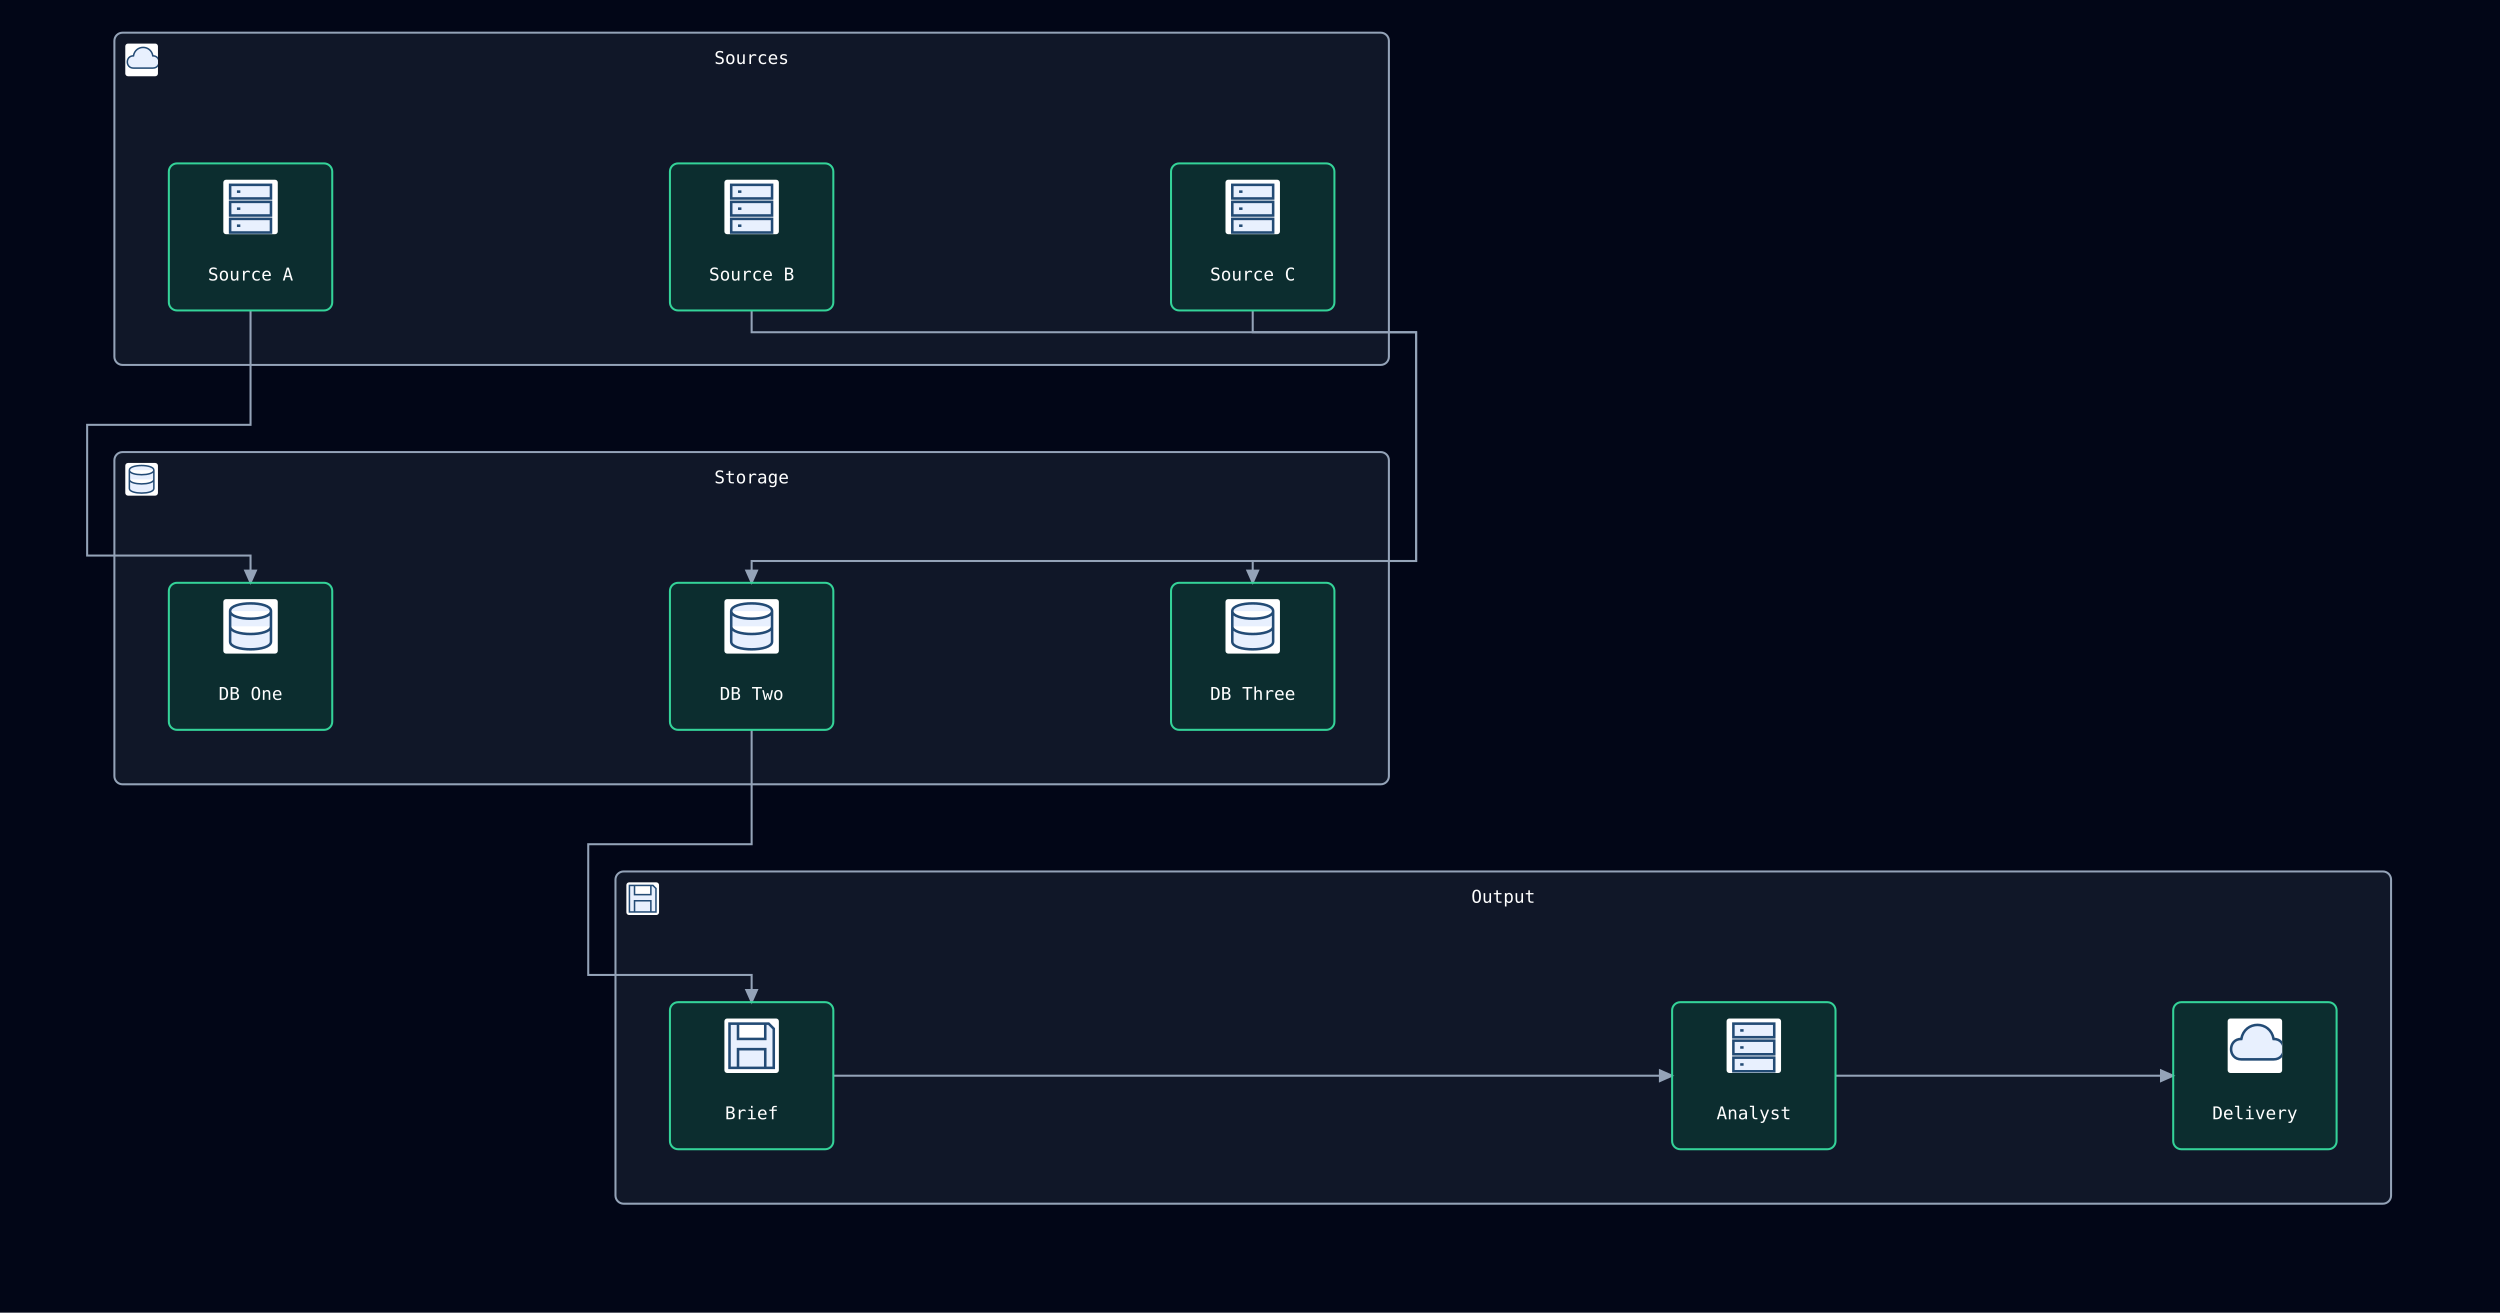
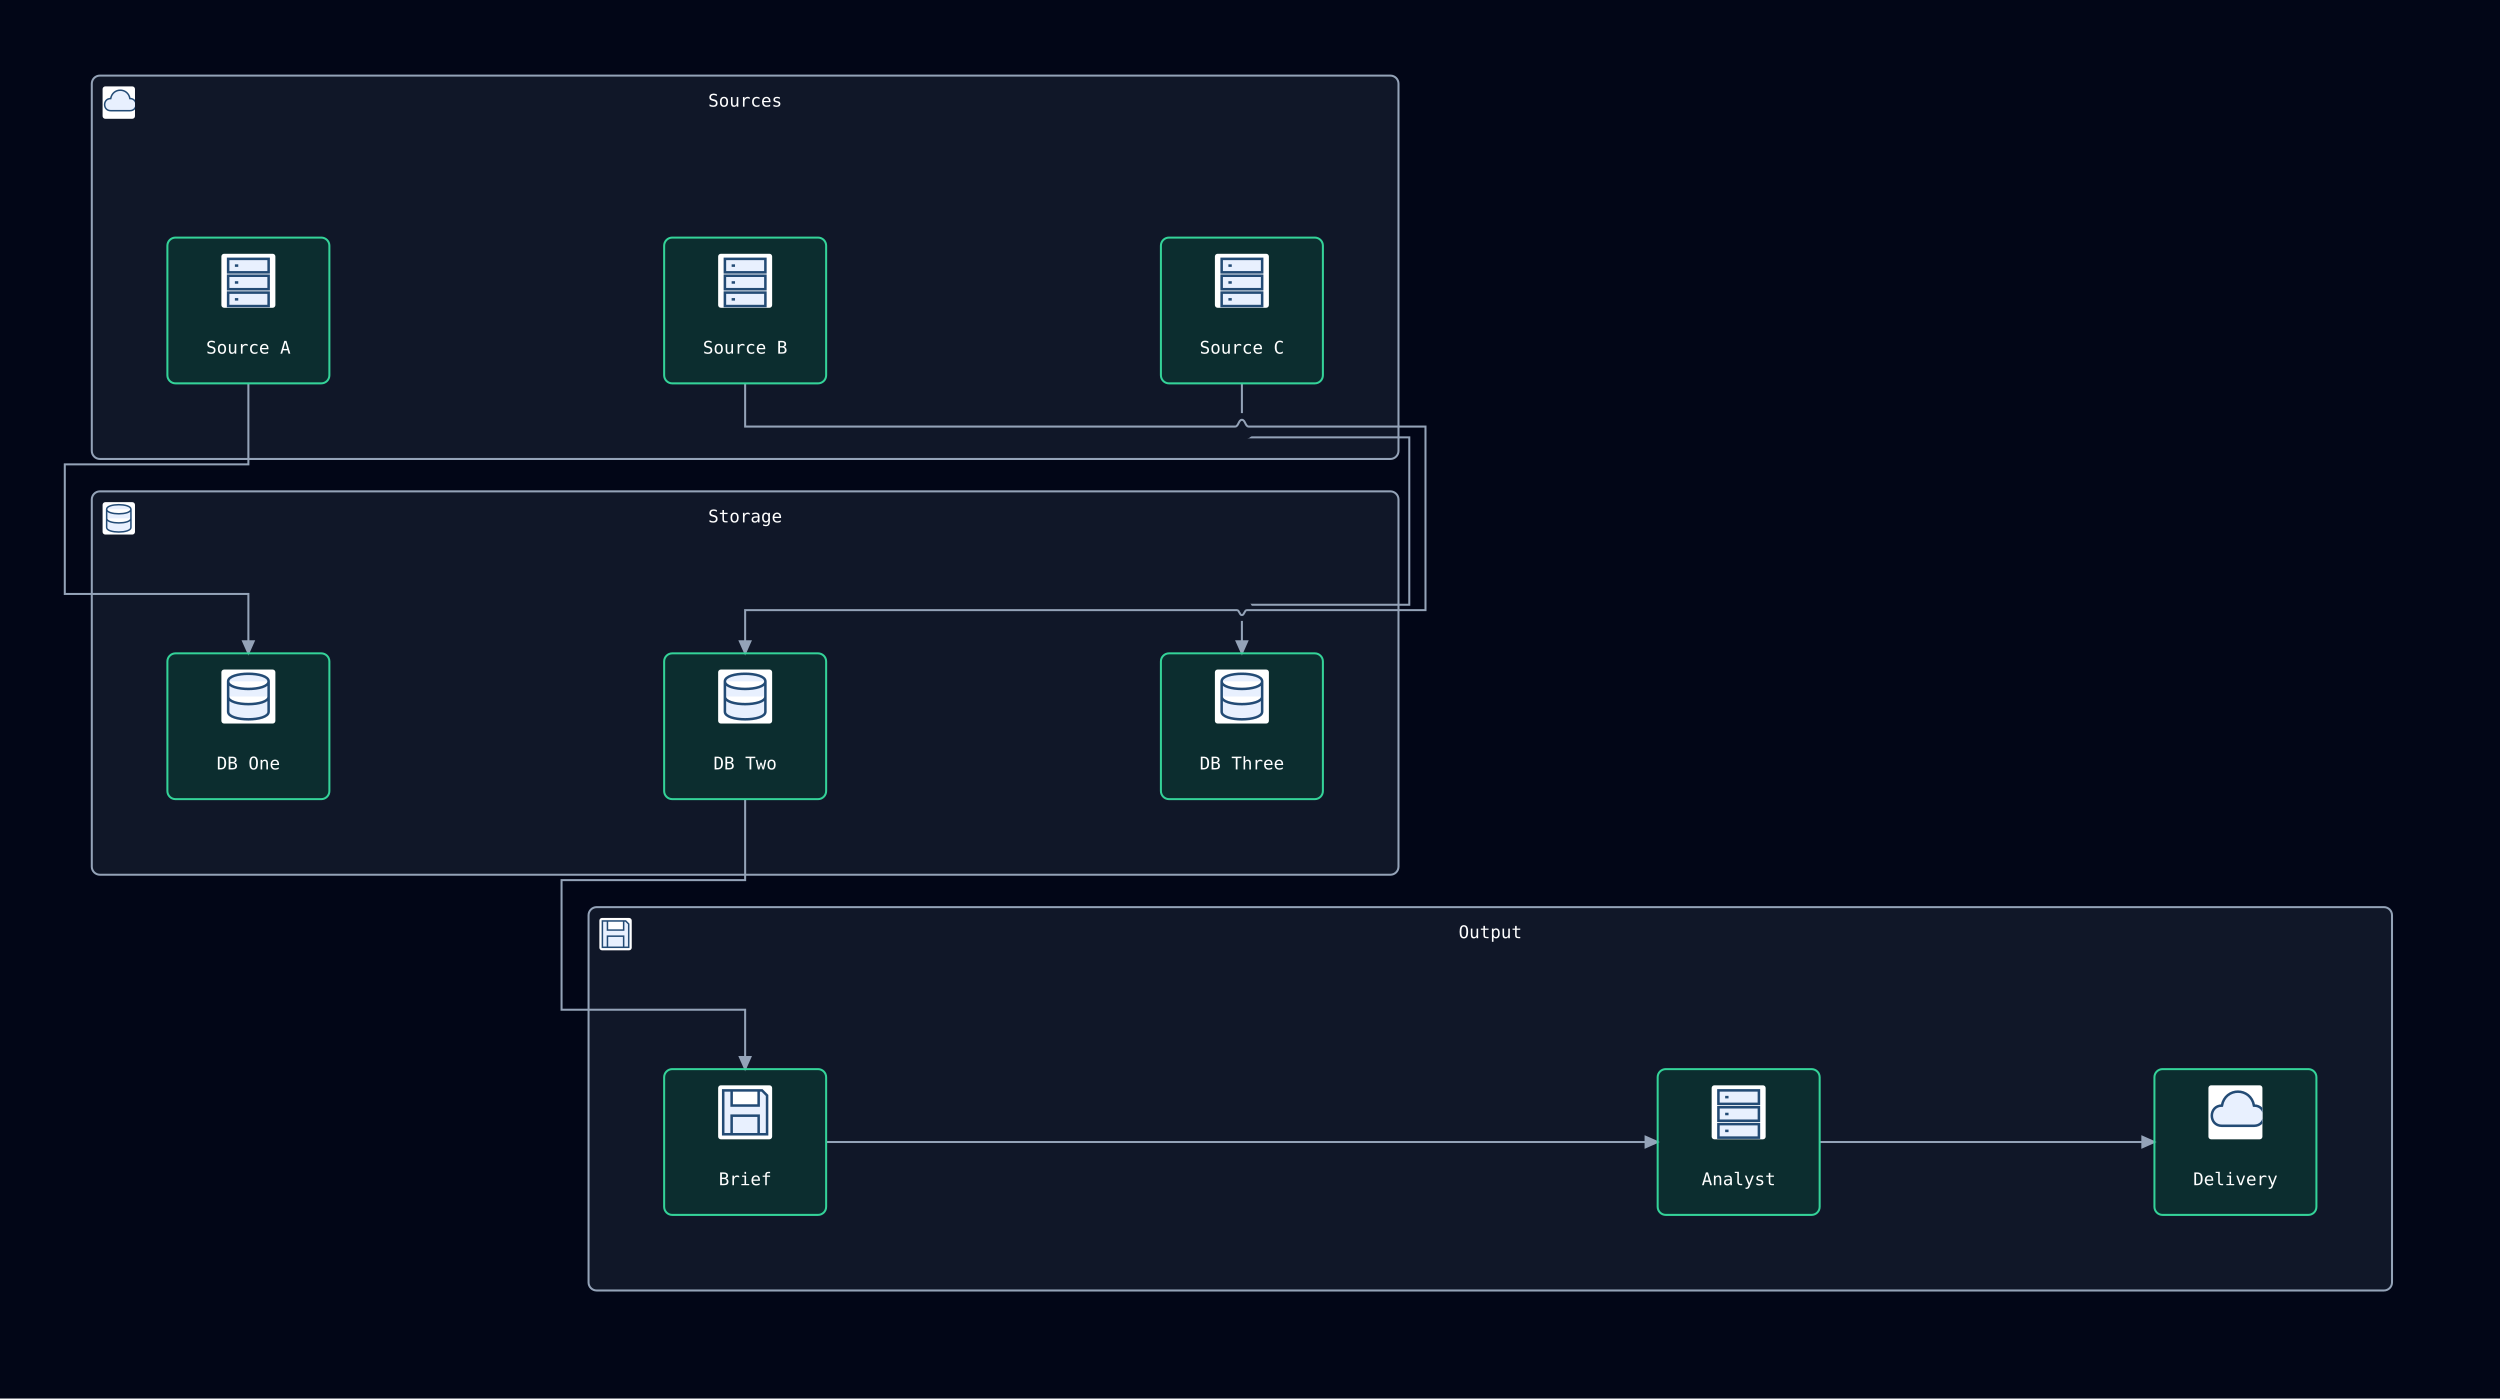
- <svg xmlns="http://www.w3.org/2000/svg" id="arch-u-61-72-63-68-69-74-65-63-74-75-72-65-2d-67-72-69-64-2d-64-61-72-6b-diagram" viewBox="0 0 1836 964" width="1836" height="964" role="img" data-diagram="architecture">
+ <svg xmlns="http://www.w3.org/2000/svg" id="arch-u-61-72-63-68-69-74-65-63-74-75-72-65-2d-67-72-69-64-2d-64-61-72-6b-diagram" viewBox="0 0 1852 1036" width="1852" height="1036" role="img" data-diagram="architecture" data-connector-options="{&#10;  style: None,&#10;  crossing: Bridge,&#10;  minimum_approach: 24,&#10;  corner_radius: 8,&#10;  bridge_radius: 5,&#10;  style_supplied_bpmn: false,&#10;  limits: {&#10;    candidates: 2000000,&#10;    subdivisions: 200000,&#10;    segments: 100000,&#10;    crossings: 10000,&#10;    output_units: 16777216,&#10;  },&#10;}">
  <defs>
    <symbol viewBox="0 0 32 32" id="arch-u-61-72-63-68-69-74-65-63-74-75-72-65-2d-67-72-69-64-2d-64-61-72-6b--icon-p-97-114-99-104-105-116-101-99-116-117-114-101-p-99-108-111-117-100">
      <path d="M8 24C0 24 0 12 8 12C10 1 25 1 27 12C35 12 35 24 27 24Z" fill="#e8f0fe" stroke="#234b75" stroke-width="1.5" />
    </symbol>
    <symbol viewBox="0 0 32 32" id="arch-u-61-72-63-68-69-74-65-63-74-75-72-65-2d-67-72-69-64-2d-64-61-72-6b--icon-p-97-114-99-104-105-116-101-99-116-117-114-101-p-100-97-116-97-98-97-115-101">
      <path d="M4 7C4 1 28 1 28 7V25C28 31 4 31 4 25ZM4 7C4 13 28 13 28 7M4 16C4 22 28 22 28 16" fill="#e8f0fe" stroke="#234b75" stroke-width="1.5" />
    </symbol>
    <symbol viewBox="0 0 32 32" id="arch-u-61-72-63-68-69-74-65-63-74-75-72-65-2d-67-72-69-64-2d-64-61-72-6b--icon-p-97-114-99-104-105-116-101-99-116-117-114-101-p-100-105-115-107">
      <path d="M3 3H26L29 6V29H3ZM8 3V12H24V3M8 29V18H24V29" fill="#e8f0fe" stroke="#234b75" stroke-width="1.5" />
    </symbol>
    <symbol viewBox="0 0 32 32" id="arch-u-61-72-63-68-69-74-65-63-74-75-72-65-2d-67-72-69-64-2d-64-61-72-6b--icon-p-97-114-99-104-105-116-101-99-116-117-114-101-p-115-101-114-118-101-114">
      <path d="M4 3H28V11H4ZM4 13H28V21H4ZM4 23H28V31H4ZM8 7H10M8 17H10M8 27H10" fill="#e8f0fe" stroke="#234b75" stroke-width="1.5" />
    </symbol>
    <marker id="arch-u-61-72-63-68-69-74-65-63-74-75-72-65-2d-67-72-69-64-2d-64-61-72-6b-head-0-end" viewBox="-10 -5 15 10" refX="0" refY="0" markerWidth="15" markerHeight="10" markerUnits="userSpaceOnUse" orient="auto-start-reverse">
      <path d="M-9,-4 L0,0 L-9,4 z" fill="#94a3b8" stroke="#94a3b8" stroke-width="1.4" />
    </marker>
    <marker id="arch-u-61-72-63-68-69-74-65-63-74-75-72-65-2d-67-72-69-64-2d-64-61-72-6b-head-1-end" viewBox="-10 -5 15 10" refX="0" refY="0" markerWidth="15" markerHeight="10" markerUnits="userSpaceOnUse" orient="auto-start-reverse">
      <path d="M-9,-4 L0,0 L-9,4 z" fill="#94a3b8" stroke="#94a3b8" stroke-width="1.4" />
    </marker>
    <marker id="arch-u-61-72-63-68-69-74-65-63-74-75-72-65-2d-67-72-69-64-2d-64-61-72-6b-head-2-end" viewBox="-10 -5 15 10" refX="0" refY="0" markerWidth="15" markerHeight="10" markerUnits="userSpaceOnUse" orient="auto-start-reverse">
      <path d="M-9,-4 L0,0 L-9,4 z" fill="#94a3b8" stroke="#94a3b8" stroke-width="1.4" />
    </marker>
    <marker id="arch-u-61-72-63-68-69-74-65-63-74-75-72-65-2d-67-72-69-64-2d-64-61-72-6b-head-3-end" viewBox="-10 -5 15 10" refX="0" refY="0" markerWidth="15" markerHeight="10" markerUnits="userSpaceOnUse" orient="auto-start-reverse">
      <path d="M-9,-4 L0,0 L-9,4 z" fill="#94a3b8" stroke="#94a3b8" stroke-width="1.4" />
    </marker>
    <marker id="arch-u-61-72-63-68-69-74-65-63-74-75-72-65-2d-67-72-69-64-2d-64-61-72-6b-head-4-end" viewBox="-10 -5 15 10" refX="0" refY="0" markerWidth="15" markerHeight="10" markerUnits="userSpaceOnUse" orient="auto-start-reverse">
      <path d="M-9,-4 L0,0 L-9,4 z" fill="#94a3b8" stroke="#94a3b8" stroke-width="1.4" />
    </marker>
    <marker id="arch-u-61-72-63-68-69-74-65-63-74-75-72-65-2d-67-72-69-64-2d-64-61-72-6b-head-5-end" viewBox="-10 -5 15 10" refX="0" refY="0" markerWidth="15" markerHeight="10" markerUnits="userSpaceOnUse" orient="auto-start-reverse">
      <path d="M-9,-4 L0,0 L-9,4 z" fill="#94a3b8" stroke="#94a3b8" stroke-width="1.4" />
    </marker>
  </defs>
-   <rect class="bg" x="0" y="0" width="1836" height="964" fill="#020617" />
+   <rect class="bg" x="0" y="0" width="1852" height="1036" fill="#020617" />
  <g class="architecture-groups">
    <g class="architecture-group" data-id="output">
-       <rect class="architecture-group" x="452" y="640" width="1304" height="244" rx="6" fill="rgba(30, 41, 59, 0.5)" stroke="#94a3b8" stroke-width="1.5" />
-       <text class="group-label" x="1104" y="663" text-anchor="middle" font-family="'JetBrains Mono', ui-monospace, SFMono-Regular, Menlo, Consolas, 'DejaVu Sans Mono', 'Liberation Mono', monospace" font-size="13" fill="#ffffff">
-         <tspan x="1104" y="663">Output</tspan>
+       <rect class="architecture-group" x="436" y="672" width="1336" height="284" rx="6" fill="rgba(30, 41, 59, 0.5)" stroke="#94a3b8" stroke-width="1.5" />
+       <text class="group-label" x="1104" y="695" text-anchor="middle" font-family="'JetBrains Mono', ui-monospace, SFMono-Regular, Menlo, Consolas, 'DejaVu Sans Mono', 'Liberation Mono', monospace" font-size="13" fill="#ffffff">
+         <tspan x="1104" y="695">Output</tspan>
      </text>
      <g role="img" aria-label="architecture:disk" color="#111827">
-         <rect x="460" y="648" width="24" height="24" rx="2" fill="#ffffff" />
-         <use href="#arch-u-61-72-63-68-69-74-65-63-74-75-72-65-2d-67-72-69-64-2d-64-61-72-6b--icon-p-97-114-99-104-105-116-101-99-116-117-114-101-p-100-105-115-107" x="460" y="648" width="24" height="24" />
+         <rect x="444" y="680" width="24" height="24" rx="2" fill="#ffffff" />
+         <use href="#arch-u-61-72-63-68-69-74-65-63-74-75-72-65-2d-67-72-69-64-2d-64-61-72-6b--icon-p-97-114-99-104-105-116-101-99-116-117-114-101-p-100-105-115-107" x="444" y="680" width="24" height="24" />
      </g>
    </g>
    <g class="architecture-group" data-id="storage">
-       <rect class="architecture-group" x="84" y="332" width="936" height="244" rx="6" fill="rgba(30, 41, 59, 0.5)" stroke="#94a3b8" stroke-width="1.5" />
-       <text class="group-label" x="552" y="355" text-anchor="middle" font-family="'JetBrains Mono', ui-monospace, SFMono-Regular, Menlo, Consolas, 'DejaVu Sans Mono', 'Liberation Mono', monospace" font-size="13" fill="#ffffff">
-         <tspan x="552" y="355">Storage</tspan>
+       <rect class="architecture-group" x="68" y="364" width="968" height="284" rx="6" fill="rgba(30, 41, 59, 0.5)" stroke="#94a3b8" stroke-width="1.5" />
+       <text class="group-label" x="552" y="387" text-anchor="middle" font-family="'JetBrains Mono', ui-monospace, SFMono-Regular, Menlo, Consolas, 'DejaVu Sans Mono', 'Liberation Mono', monospace" font-size="13" fill="#ffffff">
+         <tspan x="552" y="387">Storage</tspan>
      </text>
      <g role="img" aria-label="architecture:database" color="#111827">
-         <rect x="92" y="340" width="24" height="24" rx="2" fill="#ffffff" />
-         <use href="#arch-u-61-72-63-68-69-74-65-63-74-75-72-65-2d-67-72-69-64-2d-64-61-72-6b--icon-p-97-114-99-104-105-116-101-99-116-117-114-101-p-100-97-116-97-98-97-115-101" x="92" y="340" width="24" height="24" />
+         <rect x="76" y="372" width="24" height="24" rx="2" fill="#ffffff" />
+         <use href="#arch-u-61-72-63-68-69-74-65-63-74-75-72-65-2d-67-72-69-64-2d-64-61-72-6b--icon-p-97-114-99-104-105-116-101-99-116-117-114-101-p-100-97-116-97-98-97-115-101" x="76" y="372" width="24" height="24" />
      </g>
    </g>
    <g class="architecture-group" data-id="sources">
-       <rect class="architecture-group" x="84" y="24" width="936" height="244" rx="6" fill="rgba(30, 41, 59, 0.5)" stroke="#94a3b8" stroke-width="1.5" />
-       <text class="group-label" x="552" y="47" text-anchor="middle" font-family="'JetBrains Mono', ui-monospace, SFMono-Regular, Menlo, Consolas, 'DejaVu Sans Mono', 'Liberation Mono', monospace" font-size="13" fill="#ffffff">
-         <tspan x="552" y="47">Sources</tspan>
+       <rect class="architecture-group" x="68" y="56" width="968" height="284" rx="6" fill="rgba(30, 41, 59, 0.5)" stroke="#94a3b8" stroke-width="1.5" />
+       <text class="group-label" x="552" y="79" text-anchor="middle" font-family="'JetBrains Mono', ui-monospace, SFMono-Regular, Menlo, Consolas, 'DejaVu Sans Mono', 'Liberation Mono', monospace" font-size="13" fill="#ffffff">
+         <tspan x="552" y="79">Sources</tspan>
      </text>
      <g role="img" aria-label="architecture:cloud" color="#111827">
-         <rect x="92" y="32" width="24" height="24" rx="2" fill="#ffffff" />
-         <use href="#arch-u-61-72-63-68-69-74-65-63-74-75-72-65-2d-67-72-69-64-2d-64-61-72-6b--icon-p-97-114-99-104-105-116-101-99-116-117-114-101-p-99-108-111-117-100" x="92" y="32" width="24" height="24" />
+         <rect x="76" y="64" width="24" height="24" rx="2" fill="#ffffff" />
+         <use href="#arch-u-61-72-63-68-69-74-65-63-74-75-72-65-2d-67-72-69-64-2d-64-61-72-6b--icon-p-97-114-99-104-105-116-101-99-116-117-114-101-p-99-108-111-117-100" x="76" y="64" width="24" height="24" />
      </g>
    </g>
  </g>
  <g class="architecture-connections">
    <g class="architecture-connection" data-id="edge-0" data-from="src_a" data-to="db_one">
-       <path class="architecture-path" d="M184 228 L184 244 L184 312 L64 312 L64 408 L184 408 L184 412 L184 428" fill="none" stroke="#94a3b8" stroke-width="1.5" marker-end="url(#arch-u-61-72-63-68-69-74-65-63-74-75-72-65-2d-67-72-69-64-2d-64-61-72-6b-head-0-end)" />
+       <path class="architecture-path" d="M184 284 L184 316 L184 344 L48 344 L48 440 L184 440 L184 452 L184 484" fill="none" stroke="#94a3b8" stroke-width="1.5" marker-end="url(#arch-u-61-72-63-68-69-74-65-63-74-75-72-65-2d-67-72-69-64-2d-64-61-72-6b-head-0-end)" data-connector-id="edge-0" data-connector-source="src_a" data-connector-target="db_one" data-connector-route="M184 284 L184 316 L184 344 L48 344 L48 440 L184 440 L184 452 L184 484" data-connector-key="0" />
    </g>
    <g class="architecture-connection" data-id="edge-1" data-from="src_b" data-to="db_two">
-       <path class="architecture-path" d="M552 228 L552 244 L1040 244 L1040 412 L552 412 L552 428" fill="none" stroke="#94a3b8" stroke-width="1.5" marker-end="url(#arch-u-61-72-63-68-69-74-65-63-74-75-72-65-2d-67-72-69-64-2d-64-61-72-6b-head-1-end)" />
+       <path class="architecture-path" d="M552 284 L552 316 L915 316 C917.5 316 917.5 311 920 311 C922.5 311 922.5 316 925 316 L1056 316 L1056 452 L923.667 452 C921.833 452 921.833 455.667 920 455.667 C918.167 455.667 918.167 452 916.333 452 L552 452 L552 484" fill="none" stroke="#94a3b8" stroke-width="1.5" marker-end="url(#arch-u-61-72-63-68-69-74-65-63-74-75-72-65-2d-67-72-69-64-2d-64-61-72-6b-head-1-end)" data-connector-id="edge-1" data-connector-source="src_b" data-connector-target="db_two" data-connector-route="M552 284 L552 316 L1056 316 L1056 452 L552 452 L552 484" data-connector-key="1" />
    </g>
    <g class="architecture-connection" data-id="edge-2" data-from="src_c" data-to="db_three">
-       <path class="architecture-path" d="M920 228 L920 244 L1040 244 L1040 412 L920 412 L920 428" fill="none" stroke="#94a3b8" stroke-width="1.5" marker-end="url(#arch-u-61-72-63-68-69-74-65-63-74-75-72-65-2d-67-72-69-64-2d-64-61-72-6b-head-2-end)" />
+       <path class="architecture-path" d="M920 284 L920 316 L920 324 L1044 324 L1044 448 L920 448 L920 452 L920 484" fill="none" stroke="#94a3b8" stroke-width="1.5" marker-end="url(#arch-u-61-72-63-68-69-74-65-63-74-75-72-65-2d-67-72-69-64-2d-64-61-72-6b-head-2-end)" data-connector-id="edge-2" data-connector-source="src_c" data-connector-target="db_three" data-connector-route="M920 284 L920 316 L920 324 L1044 324 L1044 448 L920 448 L920 452 L920 484" data-connector-key="2" mask="url(#arch-u-61-72-63-68-69-74-65-63-74-75-72-65-2d-67-72-69-64-2d-64-61-72-6b-connector-underpass-2)" />
    </g>
    <g class="architecture-connection" data-id="edge-3" data-from="db_two" data-to="brief">
-       <path class="architecture-path" d="M552 536 L552 552 L552 620 L432 620 L432 716 L552 716 L552 720 L552 736" fill="none" stroke="#94a3b8" stroke-width="1.5" marker-end="url(#arch-u-61-72-63-68-69-74-65-63-74-75-72-65-2d-67-72-69-64-2d-64-61-72-6b-head-3-end)" />
+       <path class="architecture-path" d="M552 592 L552 624 L552 652 L416 652 L416 748 L552 748 L552 760 L552 792" fill="none" stroke="#94a3b8" stroke-width="1.5" marker-end="url(#arch-u-61-72-63-68-69-74-65-63-74-75-72-65-2d-67-72-69-64-2d-64-61-72-6b-head-3-end)" data-connector-id="edge-3" data-connector-source="db_two" data-connector-target="brief" data-connector-route="M552 592 L552 624 L552 652 L416 652 L416 748 L552 748 L552 760 L552 792" data-connector-key="3" />
    </g>
    <g class="architecture-connection" data-id="edge-4" data-from="brief" data-to="analyst">
-       <path class="architecture-path" d="M612 790 L628 790 L1212 790 L1228 790" fill="none" stroke="#94a3b8" stroke-width="1.5" marker-end="url(#arch-u-61-72-63-68-69-74-65-63-74-75-72-65-2d-67-72-69-64-2d-64-61-72-6b-head-4-end)" />
+       <path class="architecture-path" d="M612 846 L644 846 L1196 846 L1228 846" fill="none" stroke="#94a3b8" stroke-width="1.5" marker-end="url(#arch-u-61-72-63-68-69-74-65-63-74-75-72-65-2d-67-72-69-64-2d-64-61-72-6b-head-4-end)" data-connector-id="edge-4" data-connector-source="brief" data-connector-target="analyst" data-connector-route="M612 846 L644 846 L1196 846 L1228 846" data-connector-key="4" />
    </g>
    <g class="architecture-connection" data-id="edge-5" data-from="analyst" data-to="delivery">
-       <path class="architecture-path" d="M1348 790 L1364 790 L1580 790 L1596 790" fill="none" stroke="#94a3b8" stroke-width="1.5" marker-end="url(#arch-u-61-72-63-68-69-74-65-63-74-75-72-65-2d-67-72-69-64-2d-64-61-72-6b-head-5-end)" />
+       <path class="architecture-path" d="M1348 846 L1380 846 L1564 846 L1596 846" fill="none" stroke="#94a3b8" stroke-width="1.5" marker-end="url(#arch-u-61-72-63-68-69-74-65-63-74-75-72-65-2d-67-72-69-64-2d-64-61-72-6b-head-5-end)" data-connector-id="edge-5" data-connector-source="analyst" data-connector-target="delivery" data-connector-route="M1348 846 L1380 846 L1564 846 L1596 846" data-connector-key="5" />
    </g>
  </g>
  <g class="architecture-nodes">
    <g class="architecture-service" data-id="src_a">
-       <rect class="service-box" x="124" y="120" width="120" height="108" rx="6" fill="rgba(6, 78, 59, 0.4)" stroke="#34d399" stroke-width="1.5" />
+       <rect class="service-box" x="124" y="176" width="120" height="108" rx="6" fill="rgba(6, 78, 59, 0.4)" stroke="#34d399" stroke-width="1.5" />
      <g role="img" aria-label="architecture:server" color="#111827">
-         <rect x="164" y="132" width="40" height="40" rx="2" fill="#ffffff" />
-         <use href="#arch-u-61-72-63-68-69-74-65-63-74-75-72-65-2d-67-72-69-64-2d-64-61-72-6b--icon-p-97-114-99-104-105-116-101-99-116-117-114-101-p-115-101-114-118-101-114" x="164" y="132" width="40" height="40" />
+         <rect x="164" y="188" width="40" height="40" rx="2" fill="#ffffff" />
+         <use href="#arch-u-61-72-63-68-69-74-65-63-74-75-72-65-2d-67-72-69-64-2d-64-61-72-6b--icon-p-97-114-99-104-105-116-101-99-116-117-114-101-p-115-101-114-118-101-114" x="164" y="188" width="40" height="40" />
      </g>
-       <text class="service-label" x="184" y="206" text-anchor="middle" font-family="'JetBrains Mono', ui-monospace, SFMono-Regular, Menlo, Consolas, 'DejaVu Sans Mono', 'Liberation Mono', monospace" font-size="13" fill="#ffffff">
-         <tspan x="184" y="206">Source A</tspan>
+       <text class="service-label" x="184" y="262" text-anchor="middle" font-family="'JetBrains Mono', ui-monospace, SFMono-Regular, Menlo, Consolas, 'DejaVu Sans Mono', 'Liberation Mono', monospace" font-size="13" fill="#ffffff">
+         <tspan x="184" y="262">Source A</tspan>
      </text>
    </g>
    <g class="architecture-service" data-id="src_b">
-       <rect class="service-box" x="492" y="120" width="120" height="108" rx="6" fill="rgba(6, 78, 59, 0.4)" stroke="#34d399" stroke-width="1.5" />
+       <rect class="service-box" x="492" y="176" width="120" height="108" rx="6" fill="rgba(6, 78, 59, 0.4)" stroke="#34d399" stroke-width="1.5" />
      <g role="img" aria-label="architecture:server" color="#111827">
-         <rect x="532" y="132" width="40" height="40" rx="2" fill="#ffffff" />
-         <use href="#arch-u-61-72-63-68-69-74-65-63-74-75-72-65-2d-67-72-69-64-2d-64-61-72-6b--icon-p-97-114-99-104-105-116-101-99-116-117-114-101-p-115-101-114-118-101-114" x="532" y="132" width="40" height="40" />
+         <rect x="532" y="188" width="40" height="40" rx="2" fill="#ffffff" />
+         <use href="#arch-u-61-72-63-68-69-74-65-63-74-75-72-65-2d-67-72-69-64-2d-64-61-72-6b--icon-p-97-114-99-104-105-116-101-99-116-117-114-101-p-115-101-114-118-101-114" x="532" y="188" width="40" height="40" />
      </g>
-       <text class="service-label" x="552" y="206" text-anchor="middle" font-family="'JetBrains Mono', ui-monospace, SFMono-Regular, Menlo, Consolas, 'DejaVu Sans Mono', 'Liberation Mono', monospace" font-size="13" fill="#ffffff">
-         <tspan x="552" y="206">Source B</tspan>
+       <text class="service-label" x="552" y="262" text-anchor="middle" font-family="'JetBrains Mono', ui-monospace, SFMono-Regular, Menlo, Consolas, 'DejaVu Sans Mono', 'Liberation Mono', monospace" font-size="13" fill="#ffffff">
+         <tspan x="552" y="262">Source B</tspan>
      </text>
    </g>
    <g class="architecture-service" data-id="src_c">
-       <rect class="service-box" x="860" y="120" width="120" height="108" rx="6" fill="rgba(6, 78, 59, 0.4)" stroke="#34d399" stroke-width="1.5" />
+       <rect class="service-box" x="860" y="176" width="120" height="108" rx="6" fill="rgba(6, 78, 59, 0.4)" stroke="#34d399" stroke-width="1.5" />
      <g role="img" aria-label="architecture:server" color="#111827">
-         <rect x="900" y="132" width="40" height="40" rx="2" fill="#ffffff" />
-         <use href="#arch-u-61-72-63-68-69-74-65-63-74-75-72-65-2d-67-72-69-64-2d-64-61-72-6b--icon-p-97-114-99-104-105-116-101-99-116-117-114-101-p-115-101-114-118-101-114" x="900" y="132" width="40" height="40" />
+         <rect x="900" y="188" width="40" height="40" rx="2" fill="#ffffff" />
+         <use href="#arch-u-61-72-63-68-69-74-65-63-74-75-72-65-2d-67-72-69-64-2d-64-61-72-6b--icon-p-97-114-99-104-105-116-101-99-116-117-114-101-p-115-101-114-118-101-114" x="900" y="188" width="40" height="40" />
      </g>
-       <text class="service-label" x="920" y="206" text-anchor="middle" font-family="'JetBrains Mono', ui-monospace, SFMono-Regular, Menlo, Consolas, 'DejaVu Sans Mono', 'Liberation Mono', monospace" font-size="13" fill="#ffffff">
-         <tspan x="920" y="206">Source C</tspan>
+       <text class="service-label" x="920" y="262" text-anchor="middle" font-family="'JetBrains Mono', ui-monospace, SFMono-Regular, Menlo, Consolas, 'DejaVu Sans Mono', 'Liberation Mono', monospace" font-size="13" fill="#ffffff">
+         <tspan x="920" y="262">Source C</tspan>
      </text>
    </g>
    <g class="architecture-service" data-id="db_one">
-       <rect class="service-box" x="124" y="428" width="120" height="108" rx="6" fill="rgba(6, 78, 59, 0.4)" stroke="#34d399" stroke-width="1.5" />
+       <rect class="service-box" x="124" y="484" width="120" height="108" rx="6" fill="rgba(6, 78, 59, 0.4)" stroke="#34d399" stroke-width="1.5" />
      <g role="img" aria-label="architecture:database" color="#111827">
-         <rect x="164" y="440" width="40" height="40" rx="2" fill="#ffffff" />
-         <use href="#arch-u-61-72-63-68-69-74-65-63-74-75-72-65-2d-67-72-69-64-2d-64-61-72-6b--icon-p-97-114-99-104-105-116-101-99-116-117-114-101-p-100-97-116-97-98-97-115-101" x="164" y="440" width="40" height="40" />
+         <rect x="164" y="496" width="40" height="40" rx="2" fill="#ffffff" />
+         <use href="#arch-u-61-72-63-68-69-74-65-63-74-75-72-65-2d-67-72-69-64-2d-64-61-72-6b--icon-p-97-114-99-104-105-116-101-99-116-117-114-101-p-100-97-116-97-98-97-115-101" x="164" y="496" width="40" height="40" />
      </g>
-       <text class="service-label" x="184" y="514" text-anchor="middle" font-family="'JetBrains Mono', ui-monospace, SFMono-Regular, Menlo, Consolas, 'DejaVu Sans Mono', 'Liberation Mono', monospace" font-size="13" fill="#ffffff">
-         <tspan x="184" y="514">DB One</tspan>
+       <text class="service-label" x="184" y="570" text-anchor="middle" font-family="'JetBrains Mono', ui-monospace, SFMono-Regular, Menlo, Consolas, 'DejaVu Sans Mono', 'Liberation Mono', monospace" font-size="13" fill="#ffffff">
+         <tspan x="184" y="570">DB One</tspan>
      </text>
    </g>
    <g class="architecture-service" data-id="db_two">
-       <rect class="service-box" x="492" y="428" width="120" height="108" rx="6" fill="rgba(6, 78, 59, 0.4)" stroke="#34d399" stroke-width="1.5" />
+       <rect class="service-box" x="492" y="484" width="120" height="108" rx="6" fill="rgba(6, 78, 59, 0.4)" stroke="#34d399" stroke-width="1.5" />
      <g role="img" aria-label="architecture:database" color="#111827">
-         <rect x="532" y="440" width="40" height="40" rx="2" fill="#ffffff" />
-         <use href="#arch-u-61-72-63-68-69-74-65-63-74-75-72-65-2d-67-72-69-64-2d-64-61-72-6b--icon-p-97-114-99-104-105-116-101-99-116-117-114-101-p-100-97-116-97-98-97-115-101" x="532" y="440" width="40" height="40" />
+         <rect x="532" y="496" width="40" height="40" rx="2" fill="#ffffff" />
+         <use href="#arch-u-61-72-63-68-69-74-65-63-74-75-72-65-2d-67-72-69-64-2d-64-61-72-6b--icon-p-97-114-99-104-105-116-101-99-116-117-114-101-p-100-97-116-97-98-97-115-101" x="532" y="496" width="40" height="40" />
      </g>
-       <text class="service-label" x="552" y="514" text-anchor="middle" font-family="'JetBrains Mono', ui-monospace, SFMono-Regular, Menlo, Consolas, 'DejaVu Sans Mono', 'Liberation Mono', monospace" font-size="13" fill="#ffffff">
-         <tspan x="552" y="514">DB Two</tspan>
+       <text class="service-label" x="552" y="570" text-anchor="middle" font-family="'JetBrains Mono', ui-monospace, SFMono-Regular, Menlo, Consolas, 'DejaVu Sans Mono', 'Liberation Mono', monospace" font-size="13" fill="#ffffff">
+         <tspan x="552" y="570">DB Two</tspan>
      </text>
    </g>
    <g class="architecture-service" data-id="db_three">
-       <rect class="service-box" x="860" y="428" width="120" height="108" rx="6" fill="rgba(6, 78, 59, 0.4)" stroke="#34d399" stroke-width="1.5" />
+       <rect class="service-box" x="860" y="484" width="120" height="108" rx="6" fill="rgba(6, 78, 59, 0.4)" stroke="#34d399" stroke-width="1.5" />
      <g role="img" aria-label="architecture:database" color="#111827">
-         <rect x="900" y="440" width="40" height="40" rx="2" fill="#ffffff" />
-         <use href="#arch-u-61-72-63-68-69-74-65-63-74-75-72-65-2d-67-72-69-64-2d-64-61-72-6b--icon-p-97-114-99-104-105-116-101-99-116-117-114-101-p-100-97-116-97-98-97-115-101" x="900" y="440" width="40" height="40" />
+         <rect x="900" y="496" width="40" height="40" rx="2" fill="#ffffff" />
+         <use href="#arch-u-61-72-63-68-69-74-65-63-74-75-72-65-2d-67-72-69-64-2d-64-61-72-6b--icon-p-97-114-99-104-105-116-101-99-116-117-114-101-p-100-97-116-97-98-97-115-101" x="900" y="496" width="40" height="40" />
      </g>
-       <text class="service-label" x="920" y="514" text-anchor="middle" font-family="'JetBrains Mono', ui-monospace, SFMono-Regular, Menlo, Consolas, 'DejaVu Sans Mono', 'Liberation Mono', monospace" font-size="13" fill="#ffffff">
-         <tspan x="920" y="514">DB Three</tspan>
+       <text class="service-label" x="920" y="570" text-anchor="middle" font-family="'JetBrains Mono', ui-monospace, SFMono-Regular, Menlo, Consolas, 'DejaVu Sans Mono', 'Liberation Mono', monospace" font-size="13" fill="#ffffff">
+         <tspan x="920" y="570">DB Three</tspan>
      </text>
    </g>
    <g class="architecture-service" data-id="brief">
-       <rect class="service-box" x="492" y="736" width="120" height="108" rx="6" fill="rgba(6, 78, 59, 0.4)" stroke="#34d399" stroke-width="1.5" />
+       <rect class="service-box" x="492" y="792" width="120" height="108" rx="6" fill="rgba(6, 78, 59, 0.4)" stroke="#34d399" stroke-width="1.5" />
      <g role="img" aria-label="architecture:disk" color="#111827">
-         <rect x="532" y="748" width="40" height="40" rx="2" fill="#ffffff" />
-         <use href="#arch-u-61-72-63-68-69-74-65-63-74-75-72-65-2d-67-72-69-64-2d-64-61-72-6b--icon-p-97-114-99-104-105-116-101-99-116-117-114-101-p-100-105-115-107" x="532" y="748" width="40" height="40" />
+         <rect x="532" y="804" width="40" height="40" rx="2" fill="#ffffff" />
+         <use href="#arch-u-61-72-63-68-69-74-65-63-74-75-72-65-2d-67-72-69-64-2d-64-61-72-6b--icon-p-97-114-99-104-105-116-101-99-116-117-114-101-p-100-105-115-107" x="532" y="804" width="40" height="40" />
      </g>
-       <text class="service-label" x="552" y="822" text-anchor="middle" font-family="'JetBrains Mono', ui-monospace, SFMono-Regular, Menlo, Consolas, 'DejaVu Sans Mono', 'Liberation Mono', monospace" font-size="13" fill="#ffffff">
-         <tspan x="552" y="822">Brief</tspan>
+       <text class="service-label" x="552" y="878" text-anchor="middle" font-family="'JetBrains Mono', ui-monospace, SFMono-Regular, Menlo, Consolas, 'DejaVu Sans Mono', 'Liberation Mono', monospace" font-size="13" fill="#ffffff">
+         <tspan x="552" y="878">Brief</tspan>
      </text>
    </g>
    <g class="architecture-service" data-id="analyst">
-       <rect class="service-box" x="1228" y="736" width="120" height="108" rx="6" fill="rgba(6, 78, 59, 0.4)" stroke="#34d399" stroke-width="1.5" />
+       <rect class="service-box" x="1228" y="792" width="120" height="108" rx="6" fill="rgba(6, 78, 59, 0.4)" stroke="#34d399" stroke-width="1.5" />
      <g role="img" aria-label="architecture:server" color="#111827">
-         <rect x="1268" y="748" width="40" height="40" rx="2" fill="#ffffff" />
-         <use href="#arch-u-61-72-63-68-69-74-65-63-74-75-72-65-2d-67-72-69-64-2d-64-61-72-6b--icon-p-97-114-99-104-105-116-101-99-116-117-114-101-p-115-101-114-118-101-114" x="1268" y="748" width="40" height="40" />
+         <rect x="1268" y="804" width="40" height="40" rx="2" fill="#ffffff" />
+         <use href="#arch-u-61-72-63-68-69-74-65-63-74-75-72-65-2d-67-72-69-64-2d-64-61-72-6b--icon-p-97-114-99-104-105-116-101-99-116-117-114-101-p-115-101-114-118-101-114" x="1268" y="804" width="40" height="40" />
      </g>
-       <text class="service-label" x="1288" y="822" text-anchor="middle" font-family="'JetBrains Mono', ui-monospace, SFMono-Regular, Menlo, Consolas, 'DejaVu Sans Mono', 'Liberation Mono', monospace" font-size="13" fill="#ffffff">
-         <tspan x="1288" y="822">Analyst</tspan>
+       <text class="service-label" x="1288" y="878" text-anchor="middle" font-family="'JetBrains Mono', ui-monospace, SFMono-Regular, Menlo, Consolas, 'DejaVu Sans Mono', 'Liberation Mono', monospace" font-size="13" fill="#ffffff">
+         <tspan x="1288" y="878">Analyst</tspan>
      </text>
    </g>
    <g class="architecture-service" data-id="delivery">
-       <rect class="service-box" x="1596" y="736" width="120" height="108" rx="6" fill="rgba(6, 78, 59, 0.4)" stroke="#34d399" stroke-width="1.5" />
+       <rect class="service-box" x="1596" y="792" width="120" height="108" rx="6" fill="rgba(6, 78, 59, 0.4)" stroke="#34d399" stroke-width="1.5" />
      <g role="img" aria-label="architecture:cloud" color="#111827">
-         <rect x="1636" y="748" width="40" height="40" rx="2" fill="#ffffff" />
-         <use href="#arch-u-61-72-63-68-69-74-65-63-74-75-72-65-2d-67-72-69-64-2d-64-61-72-6b--icon-p-97-114-99-104-105-116-101-99-116-117-114-101-p-99-108-111-117-100" x="1636" y="748" width="40" height="40" />
+         <rect x="1636" y="804" width="40" height="40" rx="2" fill="#ffffff" />
+         <use href="#arch-u-61-72-63-68-69-74-65-63-74-75-72-65-2d-67-72-69-64-2d-64-61-72-6b--icon-p-97-114-99-104-105-116-101-99-116-117-114-101-p-99-108-111-117-100" x="1636" y="804" width="40" height="40" />
      </g>
-       <text class="service-label" x="1656" y="822" text-anchor="middle" font-family="'JetBrains Mono', ui-monospace, SFMono-Regular, Menlo, Consolas, 'DejaVu Sans Mono', 'Liberation Mono', monospace" font-size="13" fill="#ffffff">
-         <tspan x="1656" y="822">Delivery</tspan>
+       <text class="service-label" x="1656" y="878" text-anchor="middle" font-family="'JetBrains Mono', ui-monospace, SFMono-Regular, Menlo, Consolas, 'DejaVu Sans Mono', 'Liberation Mono', monospace" font-size="13" fill="#ffffff">
+         <tspan x="1656" y="878">Delivery</tspan>
      </text>
    </g>
  </g>
+   <defs>
+     <mask id="arch-u-61-72-63-68-69-74-65-63-74-75-72-65-2d-67-72-69-64-2d-64-61-72-6b-connector-underpass-2" maskUnits="userSpaceOnUse" x="0" y="0" width="1852" height="1036">
+       <rect x="0" y="0" width="1852" height="1036" fill="white" />
+       <circle cx="920" cy="316" r="10" fill="black" />
+       <circle cx="920" cy="452" r="8" fill="black" />
+     </mask>
+   </defs>
</svg>
